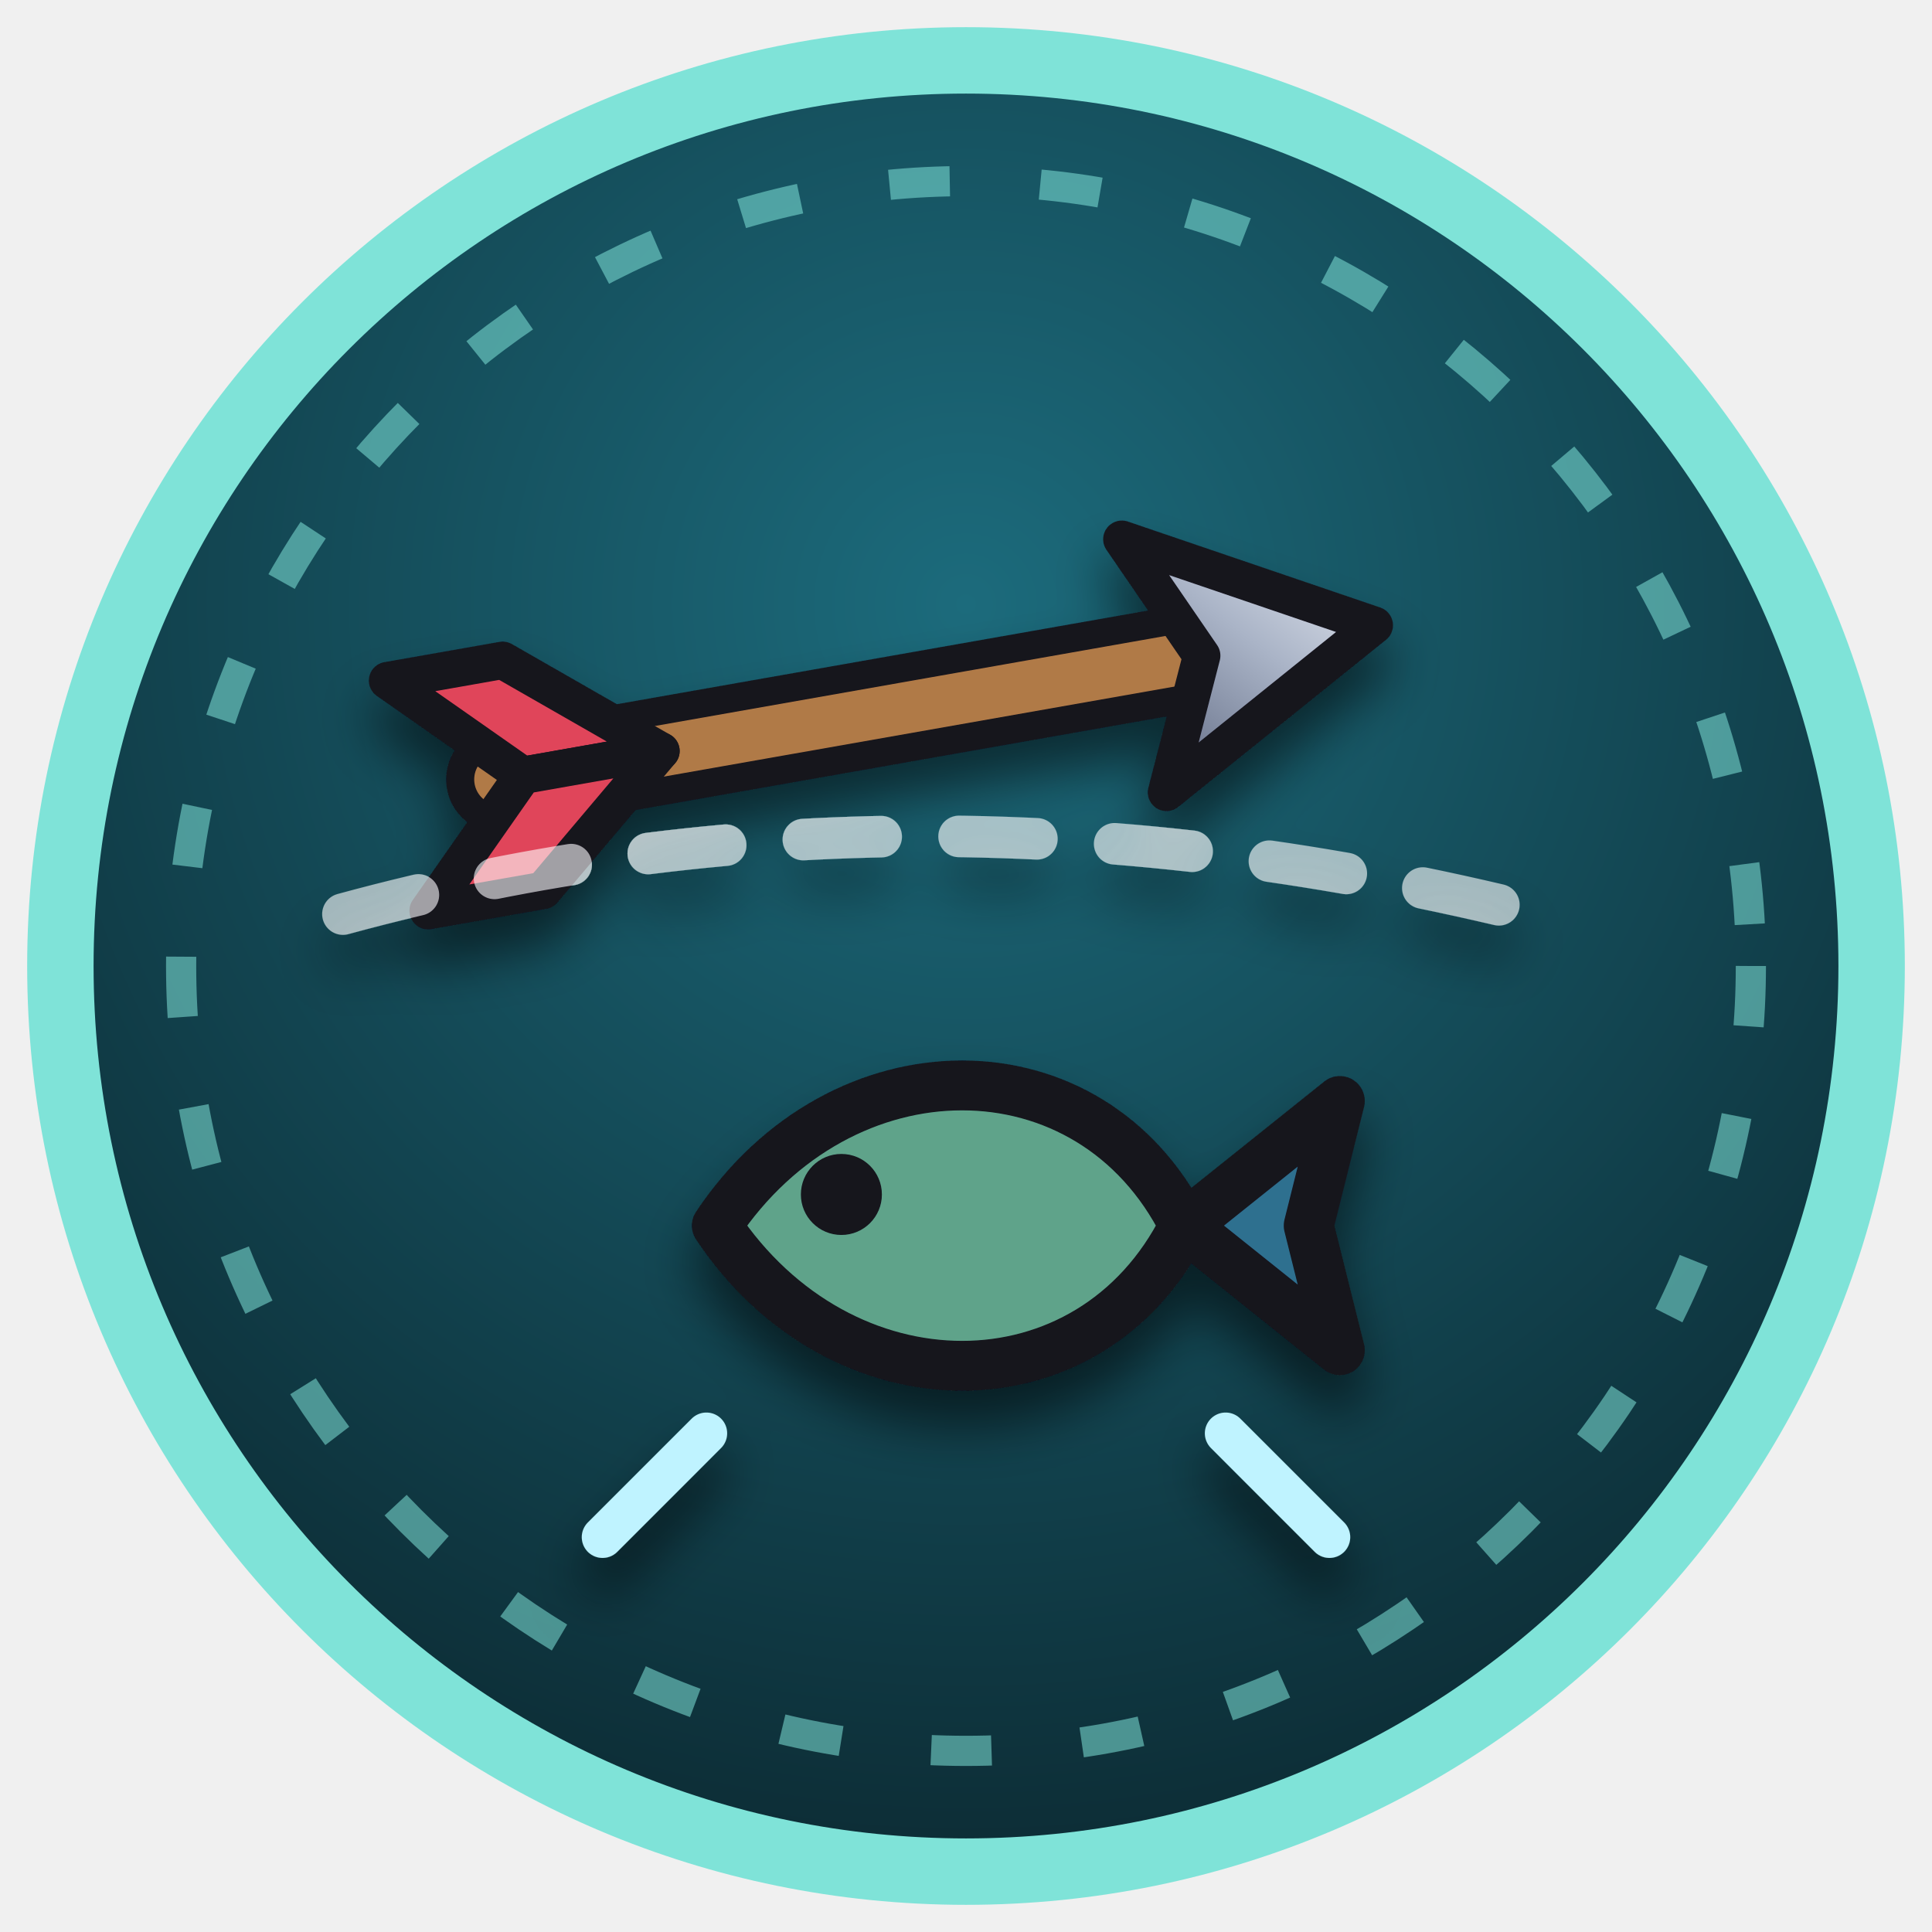
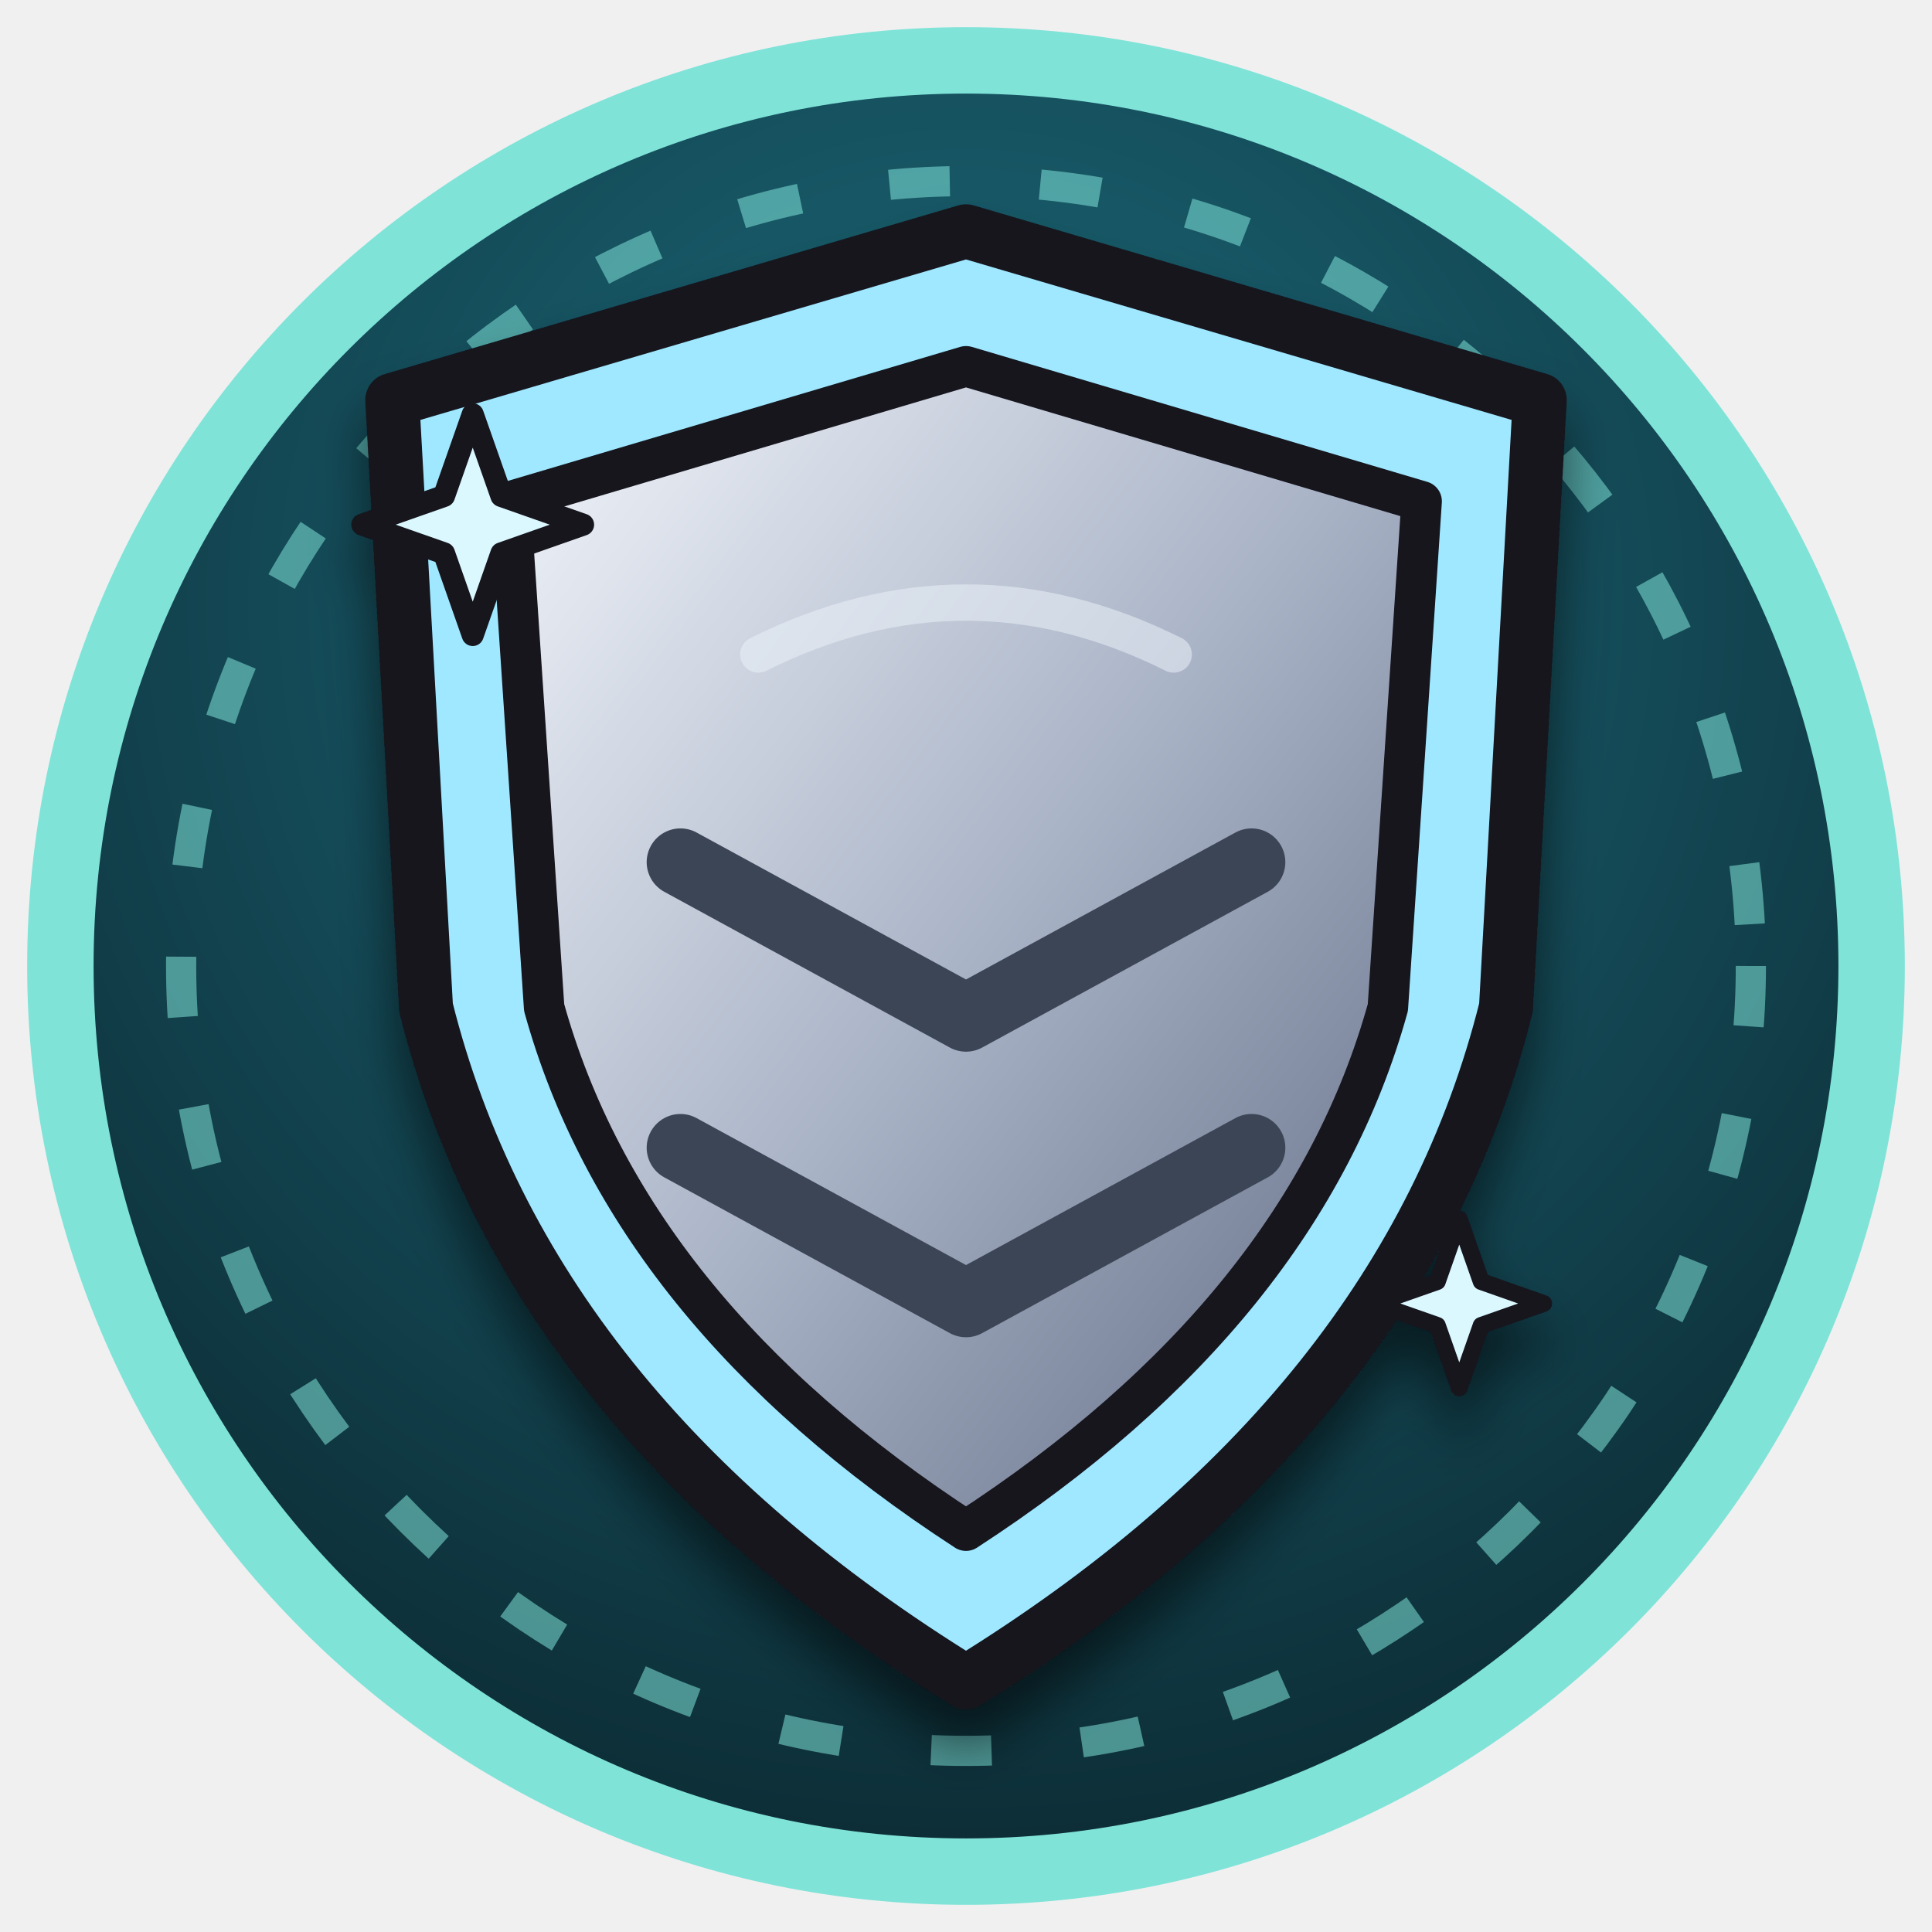
<svg xmlns="http://www.w3.org/2000/svg" viewBox="0 0 64 64" width="128" height="128">
  <defs>
    <linearGradient id="steel" x1="0" y1="0" x2="1" y2="1">
      <stop offset="0" stop-color="#f4f7fc" />
      <stop offset=".5" stop-color="#aab4c7" />
      <stop offset="1" stop-color="#5d6780" />
    </linearGradient>
    <linearGradient id="iron" x1="0" y1="0" x2="1" y2="1">
      <stop offset="0" stop-color="#9aa3b5" />
      <stop offset="1" stop-color="#454d61" />
    </linearGradient>
    <linearGradient id="gold" x1="0" y1="0" x2="0" y2="1">
      <stop offset="0" stop-color="#ffe9a8" />
      <stop offset=".55" stop-color="#e0a83c" />
      <stop offset="1" stop-color="#8a5a14" />
    </linearGradient>
    <linearGradient id="fire" x1="0" y1="0" x2="0" y2="1">
      <stop offset="0" stop-color="#e8391c" />
      <stop offset=".55" stop-color="#ff9a2e" />
      <stop offset="1" stop-color="#ffe680" />
    </linearGradient>
    <radialGradient id="fireR" cx=".45" cy=".45" r=".6">
      <stop offset="0" stop-color="#fff6c2" />
      <stop offset=".45" stop-color="#ffb43d" />
      <stop offset="1" stop-color="#d9361a" />
    </radialGradient>
    <linearGradient id="bolt" x1="0" y1="0" x2="1" y2="1">
      <stop offset="0" stop-color="#ffffff" />
      <stop offset=".5" stop-color="#a6ecff" />
      <stop offset="1" stop-color="#3fa2f0" />
    </linearGradient>
    <linearGradient id="blood" x1="0" y1="0" x2="0" y2="1">
      <stop offset="0" stop-color="#ff6060" />
      <stop offset="1" stop-color="#9a0f1c" />
    </linearGradient>
    <linearGradient id="poison" x1="0" y1="0" x2="0" y2="1">
      <stop offset="0" stop-color="#d6ff86" />
      <stop offset="1" stop-color="#4c9a28" />
    </linearGradient>
    <linearGradient id="water" x1="0" y1="0" x2="0" y2="1">
      <stop offset="0" stop-color="#b4f4ff" />
      <stop offset="1" stop-color="#2a86b8" />
    </linearGradient>
    <linearGradient id="ink" x1="0" y1="0" x2="0" y2="1">
      <stop offset="0" stop-color="#9474c4" />
      <stop offset="1" stop-color="#2a1d40" />
    </linearGradient>
    <linearGradient id="wood" x1="0" y1="0" x2="1" y2="0">
      <stop offset="0" stop-color="#c48e56" />
      <stop offset="1" stop-color="#6b4422" />
    </linearGradient>
    <linearGradient id="leaf" x1="0" y1="0" x2="1" y2="1">
      <stop offset="0" stop-color="#c4f58a" />
      <stop offset="1" stop-color="#3a8a38" />
    </linearGradient>
    <linearGradient id="hex" x1="0" y1="0" x2="0" y2="1">
      <stop offset="0" stop-color="#e09aff" />
      <stop offset="1" stop-color="#5a1f7a" />
    </linearGradient>
    <linearGradient id="bone" x1="0" y1="0" x2="0" y2="1">
      <stop offset="0" stop-color="#fbf4e2" />
      <stop offset="1" stop-color="#b8a684" />
    </linearGradient>
    <linearGradient id="heal" x1="0" y1="0" x2="0" y2="1">
      <stop offset="0" stop-color="#d4ffb0" />
      <stop offset="1" stop-color="#3fae4f" />
    </linearGradient>
    <linearGradient id="mana" x1="0" y1="0" x2="0" y2="1">
      <stop offset="0" stop-color="#bfe6ff" />
      <stop offset="1" stop-color="#2f6fd0" />
    </linearGradient>
    <linearGradient id="clay" x1="0" y1="0" x2="1" y2="1">
      <stop offset="0" stop-color="#d98a5a" />
      <stop offset="1" stop-color="#7a3a1e" />
    </linearGradient>
    <linearGradient id="hide" x1="0" y1="0" x2="0" y2="1">
      <stop offset="0" stop-color="#7a604a" />
      <stop offset="1" stop-color="#3e2e22" />
    </linearGradient>
    <linearGradient id="demon" x1="0" y1="0" x2="0" y2="1">
      <stop offset="0" stop-color="#c84a4a" />
      <stop offset="1" stop-color="#5a1418" />
    </linearGradient>
    <radialGradient id="holy" cx=".5" cy=".5" r=".5">
      <stop offset="0" stop-color="#fffbe6" />
      <stop offset=".5" stop-color="#ffe08a" stop-opacity=".8" />
      <stop offset="1" stop-color="#ffd060" stop-opacity="0" />
    </radialGradient>
    <radialGradient id="pearl" cx=".38" cy=".35" r=".7">
      <stop offset="0" stop-color="#ffffff" />
      <stop offset=".6" stop-color="#f2e6f0" />
      <stop offset="1" stop-color="#b8a8c4" />
    </radialGradient>
    <linearGradient id="grave" x1="0" y1="0" x2="0" y2="1">
      <stop offset="0" stop-color="#dcffe6" />
      <stop offset="1" stop-color="#4f8a60" />
    </linearGradient>
    <radialGradient id="graveR" cx=".5" cy=".5" r=".5">
      <stop offset="0" stop-color="#eafff0" />
      <stop offset=".5" stop-color="#9fe8b4" stop-opacity=".75" />
      <stop offset="1" stop-color="#6fcf8a" stop-opacity="0" />
    </radialGradient>
    <linearGradient id="shroud" x1="0" y1="0" x2="0" y2="1">
      <stop offset="0" stop-color="#8a9a8c" />
      <stop offset="1" stop-color="#2e3a30" />
    </linearGradient>
    <linearGradient id="gravity" x1="0" y1="0" x2="0" y2="1">
      <stop offset="0" stop-color="#9da6e0" />
      <stop offset="1" stop-color="#3a3870" />
    </linearGradient>
    <radialGradient id="gravR" cx=".5" cy=".4" r=".6">
      <stop offset="0" stop-color="#d0d4ff" />
      <stop offset=".5" stop-color="#6b74c8" />
      <stop offset="1" stop-color="#2a2440" />
    </radialGradient>
    <linearGradient id="lightG" x1="0" y1="0" x2="0" y2="1">
      <stop offset="0" stop-color="#fff8d0" />
      <stop offset=".5" stop-color="#e8d26a" />
      <stop offset="1" stop-color="#a88a20" />
    </linearGradient>
    <linearGradient id="blade" x1="0" y1="0" x2="0" y2="1">
      <stop offset="0" stop-color="#fffbe0" />
      <stop offset=".5" stop-color="#ffe489" />
      <stop offset="1" stop-color="#e8b23a" />
    </linearGradient>
    <radialGradient id="lightR" cx=".45" cy=".35" r=".6">
      <stop offset="0" stop-color="#fffef0" />
      <stop offset=".4" stop-color="#ffe680" />
      <stop offset="1" stop-color="#c8a030" stop-opacity="0" />
    </radialGradient>
    <linearGradient id="sound" x1="0" y1="0" x2="0" y2="1">
      <stop offset="0" stop-color="#a8eef4" />
      <stop offset="1" stop-color="#2a7a8a" />
    </linearGradient>
    <linearGradient id="void" x1="0" y1="0" x2="0" y2="1">
      <stop offset="0" stop-color="#c89eff" />
      <stop offset="1" stop-color="#3a1a5c" />
    </linearGradient>
    <radialGradient id="voidR" cx=".5" cy=".5" r=".55">
      <stop offset="0" stop-color="#15121d" />
      <stop offset=".5" stop-color="#5a2e8a" />
      <stop offset="1" stop-color="#c89eff" stop-opacity="0" />
    </radialGradient>
    <linearGradient id="cosmic" x1="0" y1="0" x2="1" y2="1">
      <stop offset="0" stop-color="#d0d4ff" />
      <stop offset=".5" stop-color="#8a7ec8" />
      <stop offset="1" stop-color="#3a2860" />
    </linearGradient>
    <filter id="blur" x="-50%" y="-50%" width="200%" height="200%">
      <feGaussianBlur stdDeviation="2.2" />
    </filter>
    <filter id="ds" x="-20%" y="-20%" width="140%" height="140%">
      <feDropShadow dx="0" dy="1.4" stdDeviation="1" flood-color="#000" flood-opacity=".55" />
    </filter>
    <radialGradient id="bg" cx=".5" cy=".3" r=".85">
      <stop offset="0" stop-color="#1c6b7c" />
      <stop offset="1" stop-color="#091f26" />
    </radialGradient>
  </defs>
  <circle cx="32" cy="32" r="30" fill="url(#bg)" />
  <circle cx="32" cy="32" r="26" fill="none" stroke="#7fe3d8" stroke-width="1" stroke-dasharray="2 3" opacity=".55" />
  <g filter="url(#ds)" stroke="#15121d" stroke-width="1.6" stroke-linejoin="round" stroke-linecap="round" transform="translate(32 32) scale(.86) translate(-32 -32)">
-     <g transform="translate(30 22) rotate(80) scale(0.9)">
-       <line x1="0" y1="18.0" x2="0" y2="-12.0" stroke="#15121d" stroke-width="4.6" />
-       <line x1="0" y1="18.0" x2="0" y2="-12.0" stroke="#b07a46" stroke-width="2.2" />
-       <path d="M0 -20.0 L5.5 -10.0 L0 -12.5 L-5.5 -10.0 Z" fill="url(#steel)" />
-       <path d="M0 11.0 L-5 17.0 L-5 22.0 L0 17.0 Z" fill="#e0455a" />
-       <path d="M0 11.0 L5 17.0 L5 22.0 L0 17.0 Z" fill="#e0455a" />
+     <g transform="translate(32 31) scale(1.3)">
+       <path d="M0 -21 L17 -16 L16 2 Q13 14 0 22 Q-13 14 -16 2 L-17 -16 Z" fill="#9fe8ff" />
+       <path d="M0 -17 L13.5 -13 L12.5 2 Q10 11 0 17.5 Q-10 11 -12.5 2 L-13.5 -13 Z" fill="url(#steel)" stroke-width="1.2" />
    </g>
-     <path d="M8 30 Q30 24 54 30" fill="none" stroke="#ffffff" stroke-width="1.6" stroke-dasharray="3 3" opacity=".6" />
-     <g transform="translate(32 42) scale(1.2)">
-       <path d="M-8 0 C-4 -6 4 -6 7 0 C4 6 -4 6 -8 0 Z" fill="#5fa38a" />
-       <path d="M7 0 L12 -4 L11 0 L12 4 Z" fill="#2f6f8f" />
-       <circle cx="-4" cy="-1" r="1.3" fill="#15121d" stroke="none" />
+     <path d="M21 28 L32 34 L43 28 M21 39 L32 45 L43 39" stroke="#3b4556" stroke-width="2.6" fill="none" stroke-linejoin="round" />
+     <path d="M24 20 Q32 16 40 20" stroke="#eaf1f8" stroke-width="1.4" fill="none" opacity=".55" />
+     <g transform="translate(13 15) scale(0.85)">
+       <path d="M0 -5 L1.3 -1.3 L5 0 L1.3 1.3 L0 5 L-1.3 1.3 L-5 0 L-1.3 -1.3 Z" fill="#dcf8ff" stroke-width="1" />
    </g>
-     <path d="M22 50 L18 54 M42 50 L46 54" stroke="#bff3ff" stroke-width="1.6" />
+     <g transform="translate(51 45) scale(0.65)">
+       <path d="M0 -5 L1.3 -1.3 L5 0 L1.3 1.3 L0 5 L-1.3 1.3 L-5 0 L-1.3 -1.3 Z" fill="#dcf8ff" stroke-width="1" />
+     </g>
  </g>
  <circle cx="32" cy="32" r="30" fill="none" stroke="#7fe3d8" stroke-width="2.2" />
</svg>
